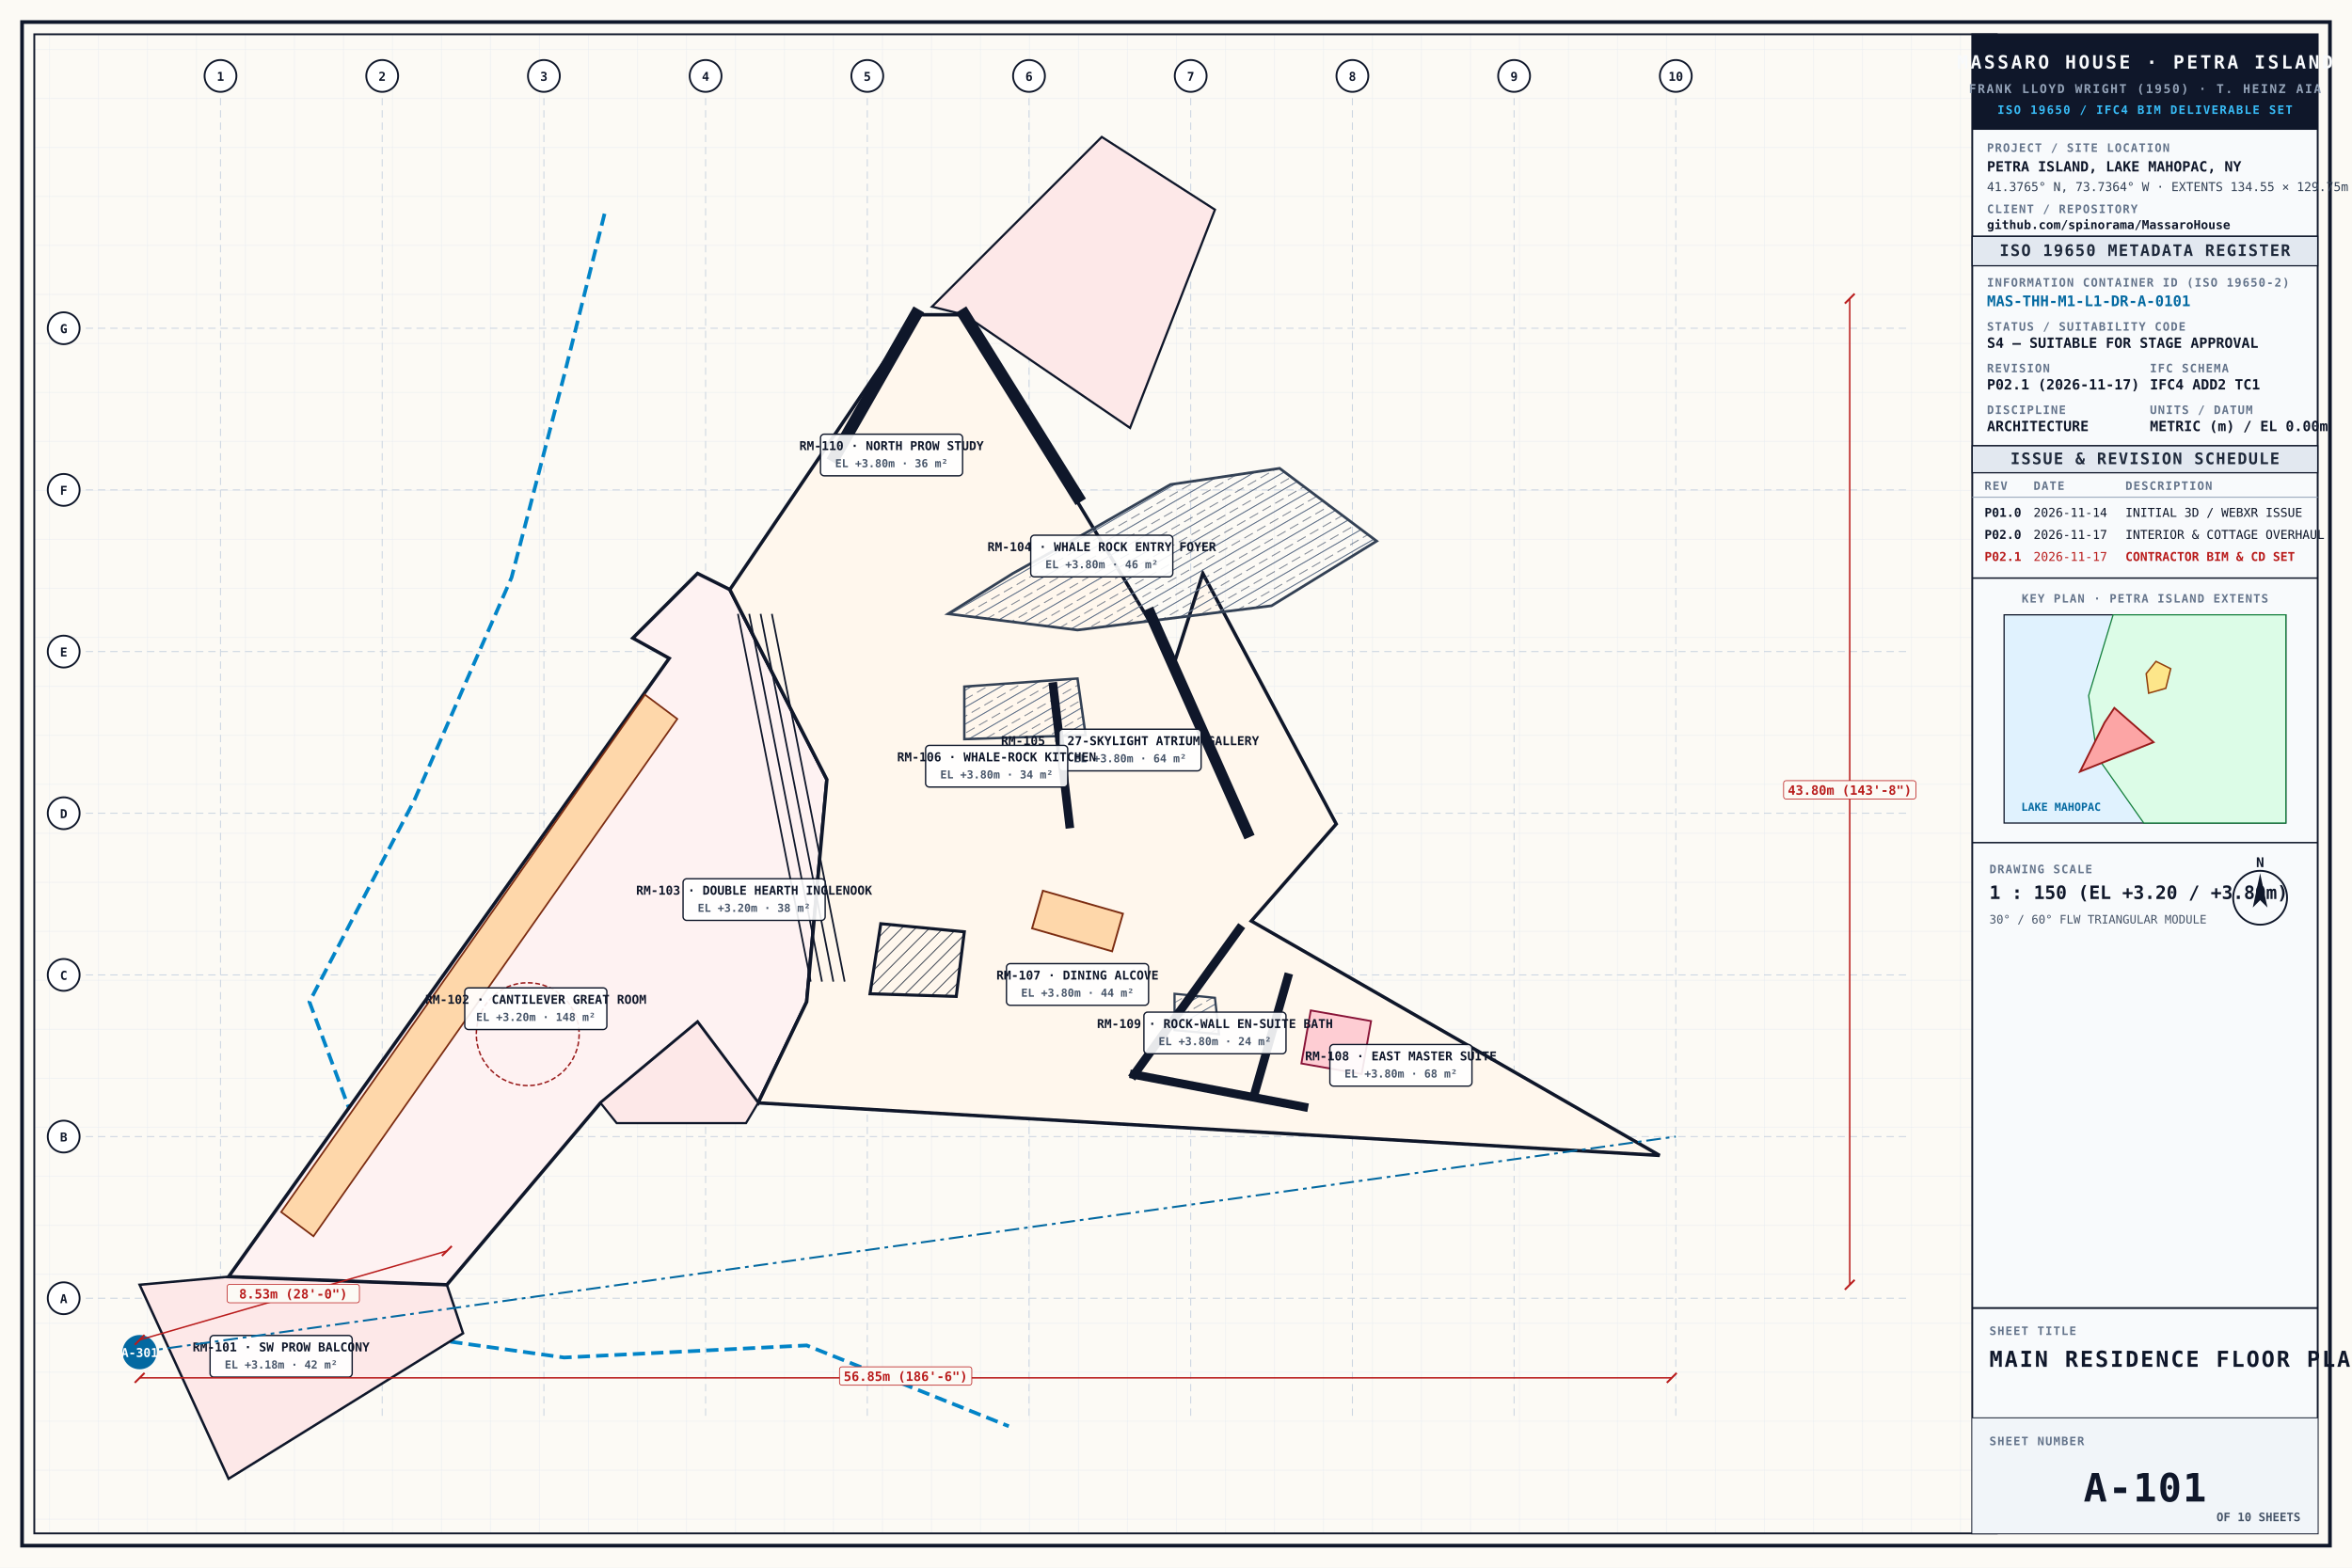
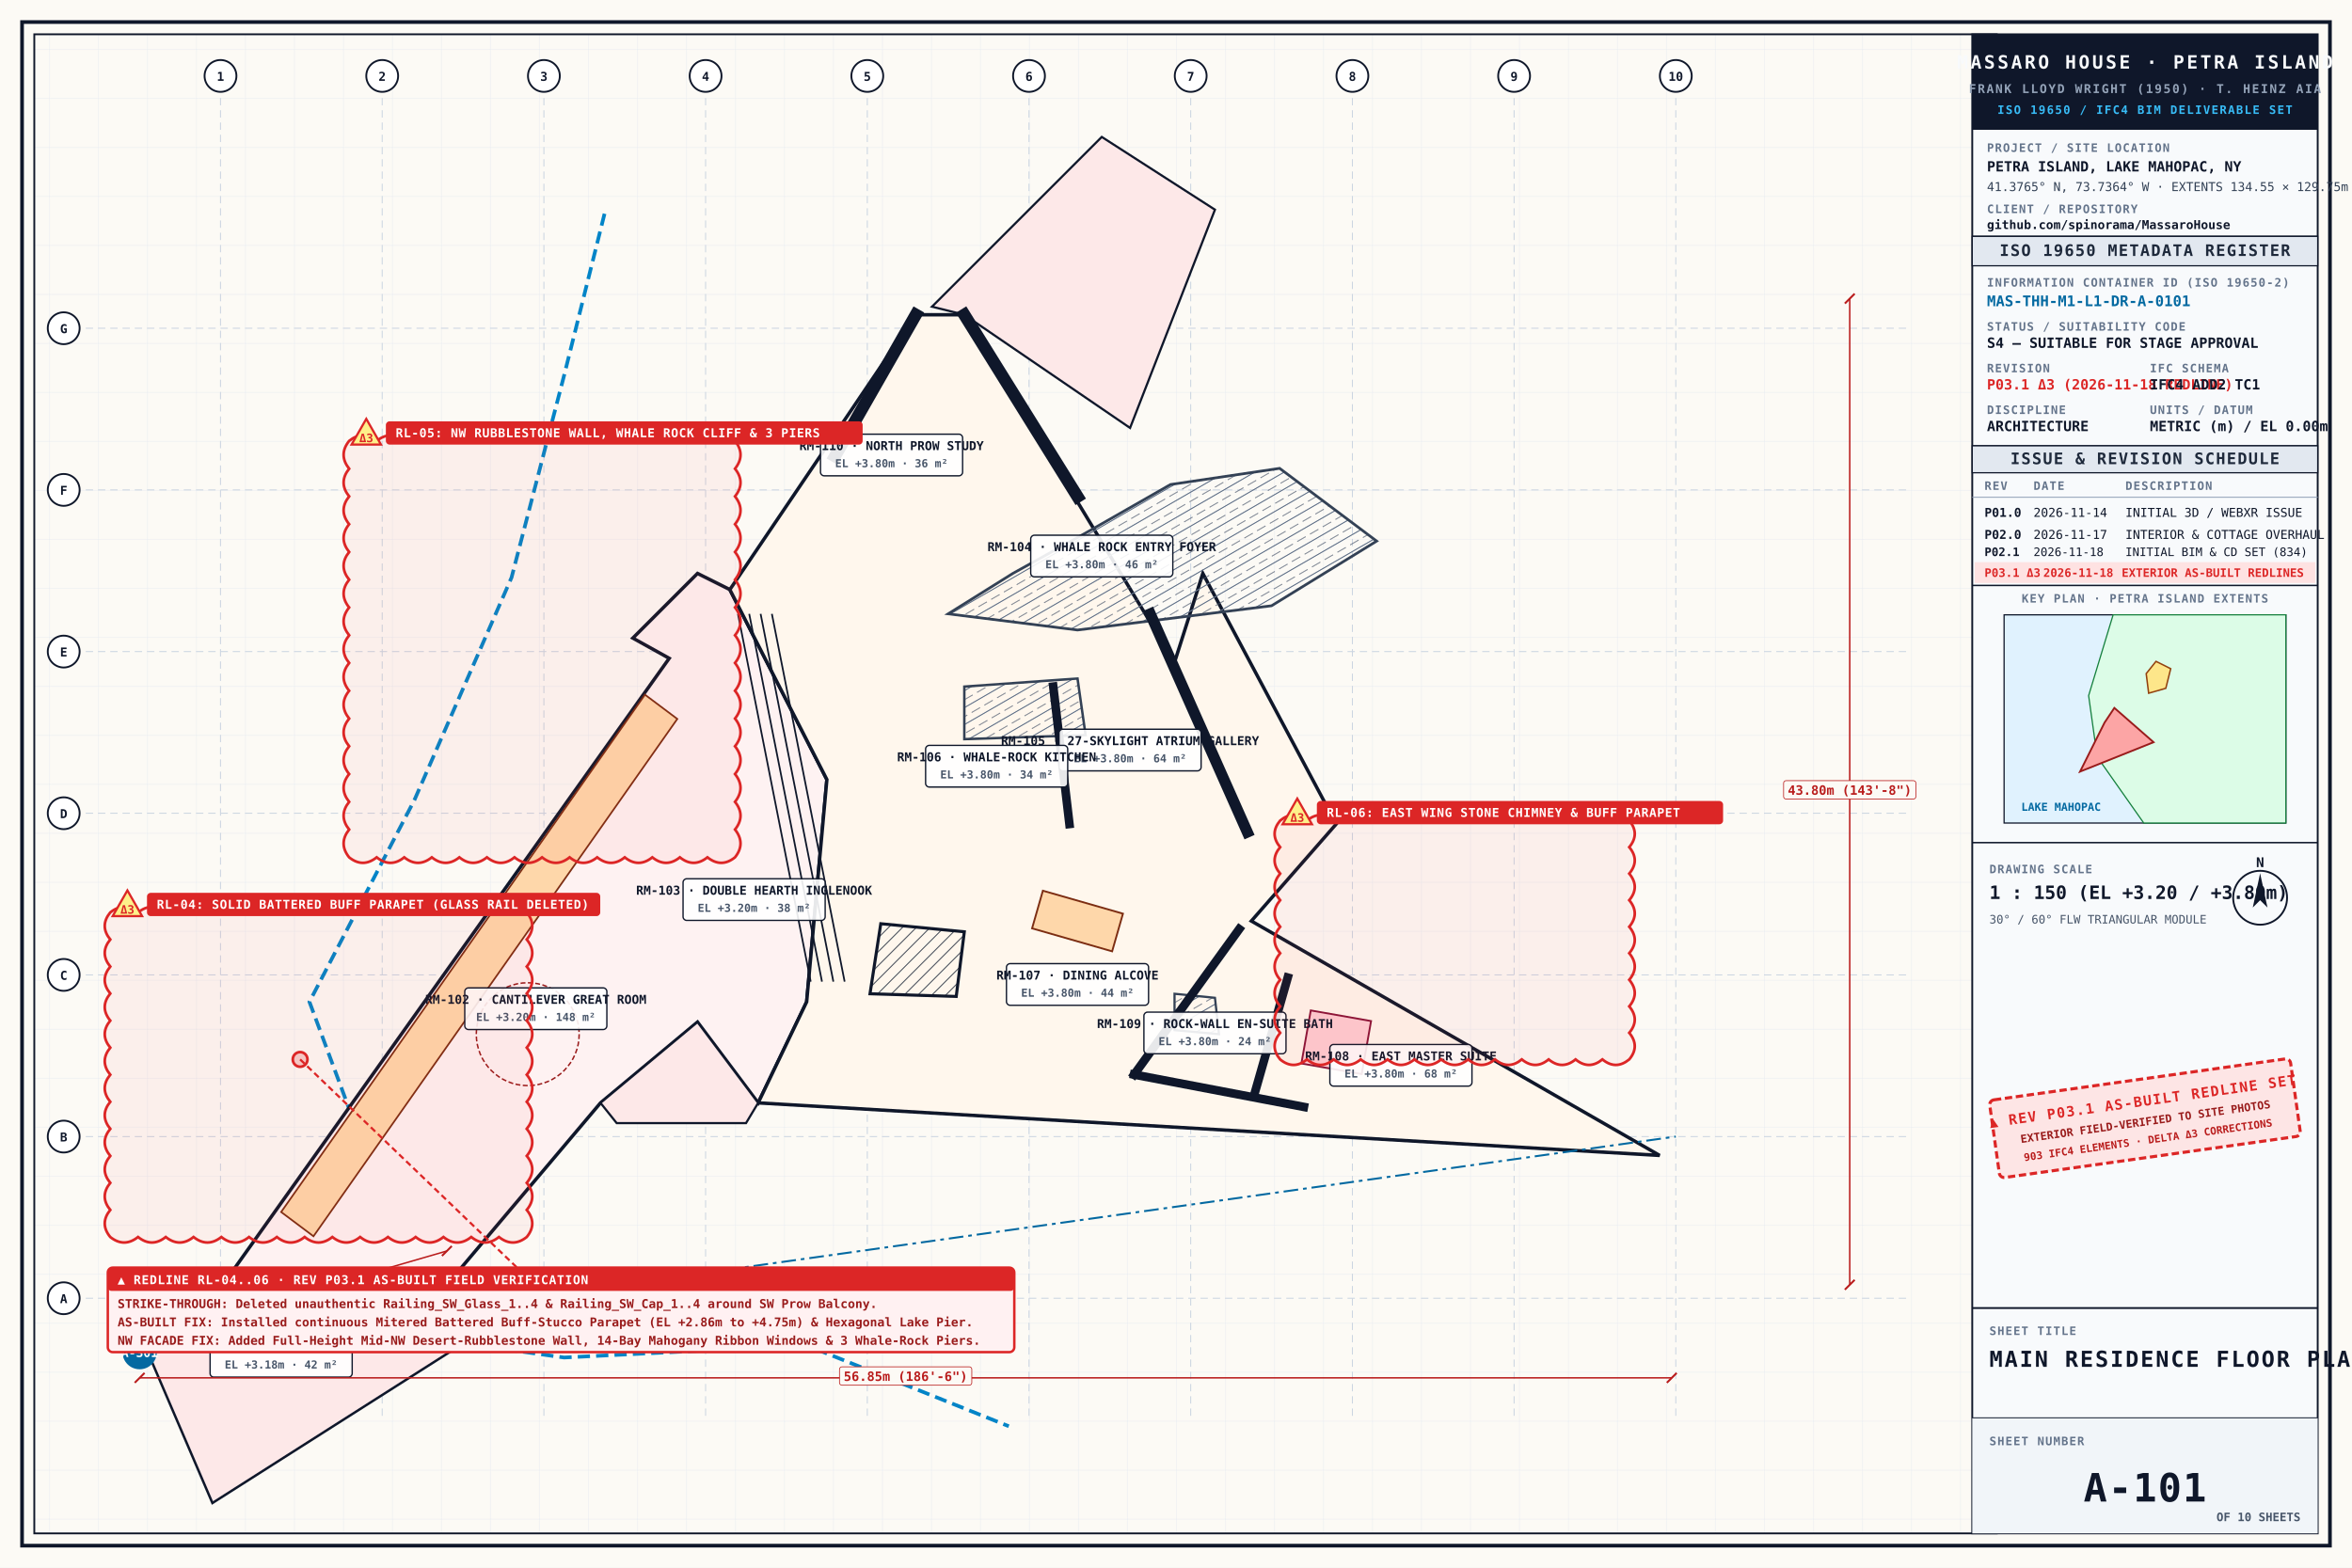
<svg xmlns="http://www.w3.org/2000/svg" viewBox="0 0 1920 1280" width="1920" height="1280">
  <defs>
    <pattern id="hatch-masonry" width="8" height="8" patternTransform="rotate(45 0 0)" patternUnits="userSpaceOnUse">
      <line x1="0" y1="0" x2="0" y2="8" stroke="#1e293b" stroke-width="1.2" />
    </pattern>
    <pattern id="hatch-rock" width="12" height="12" patternTransform="rotate(-30 0 0)" patternUnits="userSpaceOnUse">
      <line x1="0" y1="0" x2="8" y2="0" stroke="#475569" stroke-width="1.0" />
      <line x1="0" y1="6" x2="12" y2="6" stroke="#64748b" stroke-width="0.8" />
    </pattern>
    <pattern id="hatch-earth" width="10" height="10" patternTransform="rotate(60 0 0)" patternUnits="userSpaceOnUse">
      <line x1="0" y1="0" x2="0" y2="10" stroke="#64748b" stroke-width="0.9" />
    </pattern>
    <pattern id="grid-flw" width="40" height="40" patternUnits="userSpaceOnUse">
      <path d="M 40 0 L 0 0 0 40" fill="none" stroke="#e2e8f0" stroke-width="0.6" />
    </pattern>
    <style>
      text { font-family: 'DIN Alternate', 'Bahnschrift', 'Roboto Mono', 'Consolas', monospace; fill: #0f172a; }
      .tb-h1 { font-size: 18px; font-weight: 700; letter-spacing: 1.5px; }
      .tb-h2 { font-size: 13px; font-weight: 700; letter-spacing: 1px; fill: #1e293b; }
      .tb-lbl { font-size: 9.5px; font-weight: 600; fill: #64748b; letter-spacing: 0.8px; }
      .tb-val { font-size: 11.5px; font-weight: 700; fill: #0f172a; }
      .sheet-num { font-size: 32px; font-weight: 800; fill: #0f172a; letter-spacing: 1px; }
      .dim-txt { font-size: 10.5px; font-weight: 700; fill: #b91c1c; text-anchor: middle; }
      .tag-txt { font-size: 10px; font-weight: 700; fill: #0f172a; text-anchor: middle; }
      .sub-txt { font-size: 9px; font-weight: 600; fill: #475569; text-anchor: middle; }
      .note-txt { font-size: 11px; fill: #1e293b; }
      .hdr-txt { font-size: 14px; font-weight: 700; fill: #0f172a; letter-spacing: 1px; }
    </style>
  </defs>
  <rect x="0" y="0" width="1920" height="1280" fill="#fcfaf5" />
  <rect x="28" y="28" width="1602" height="1224" fill="url(#grid-flw)" />
  <rect x="18" y="18" width="1884" height="1244" fill="none" stroke="#0f172a" stroke-width="3.0" />
  <rect x="28" y="28" width="1602" height="1224" fill="none" stroke="#0f172a" stroke-width="1.5" />
  <g transform="translate(1610, 28)">
    <rect x="0" y="0" width="282" height="1224" fill="#f8fafc" stroke="#0f172a" stroke-width="1.5" />
    <rect x="0" y="0" width="282" height="78" fill="#0f172a" />
    <text x="141" y="28" text-anchor="middle" style="font-size:15px;font-weight:800;fill:#f8fafc;letter-spacing:2px;">MASSARO HOUSE · PETRA ISLAND</text>
    <text x="141" y="48" text-anchor="middle" style="font-size:10px;font-weight:600;fill:#94a3b8;letter-spacing:1.2px;">FRANK LLOYD WRIGHT (1950) · T. HEINZ AIA</text>
    <text x="141" y="65" text-anchor="middle" style="font-size:9.5px;font-weight:700;fill:#38bdf8;letter-spacing:1px;">ISO 19650 / IFC4 BIM DELIVERABLE SET</text>
    <line x1="0" y1="165" x2="282" y2="165" stroke="#0f172a" stroke-width="1.2" />
    <text x="12" y="96" class="tb-lbl">PROJECT / SITE LOCATION</text>
    <text x="12" y="112" class="tb-val">PETRA ISLAND, LAKE MAHOPAC, NY</text>
    <text x="12" y="128" style="font-size:10px;fill:#334155;">41.3765° N, 73.7364° W · EXTENTS 134.55 × 129.75m</text>
    <text x="12" y="146" class="tb-lbl">CLIENT / REPOSITORY</text>
    <text x="12" y="159" style="font-size:10px;font-weight:700;fill:#0f172a;">github.com/spinorama/MassaroHouse</text>
    <rect x="0" y="165" width="282" height="24" fill="#e2e8f0" stroke="#0f172a" stroke-width="1.0" />
    <text x="141" y="181" text-anchor="middle" class="tb-h2">ISO 19650 METADATA REGISTER</text>
    <text x="12" y="206" class="tb-lbl">INFORMATION CONTAINER ID (ISO 19650-2)</text>
    <text x="12" y="222" style="font-size:12px;font-weight:800;fill:#0369a1;">MAS-THH-M1-L1-DR-A-0101</text>
    <text x="12" y="242" class="tb-lbl">STATUS / SUITABILITY CODE</text>
    <text x="12" y="256" class="tb-val">S4 — SUITABLE FOR STAGE APPROVAL</text>
    <text x="12" y="276" class="tb-lbl">REVISION</text>
-     <text x="12" y="290" class="tb-val">P02.1 (2026-11-17)</text>
+     <text x="12" y="290" style="font-size:11.5px;font-weight:800;fill:#dc2626;">P03.1 Δ3 (2026-11-18 REDLINE)</text>
    <text x="145" y="276" class="tb-lbl">IFC SCHEMA</text>
    <text x="145" y="290" class="tb-val">IFC4 ADD2 TC1</text>
    <text x="12" y="310" class="tb-lbl">DISCIPLINE</text>
    <text x="12" y="324" class="tb-val">ARCHITECTURE</text>
    <text x="145" y="310" class="tb-lbl">UNITS / DATUM</text>
    <text x="145" y="324" class="tb-val">METRIC (m) / EL 0.00m</text>
    <line x1="0" y1="336" x2="282" y2="336" stroke="#0f172a" stroke-width="1.2" />
    <rect x="0" y="336" width="282" height="22" fill="#e2e8f0" stroke="#0f172a" stroke-width="1.0" />
    <text x="141" y="351" text-anchor="middle" class="tb-h2">ISSUE &amp; REVISION SCHEDULE</text>
    <text x="10" y="372" class="tb-lbl">REV</text>
    <text x="50" y="372" class="tb-lbl">DATE</text>
    <text x="125" y="372" class="tb-lbl">DESCRIPTION</text>
    <line x1="0" y1="378" x2="282" y2="378" stroke="#94a3b8" stroke-width="0.8" />
    <text x="10" y="394" style="font-size:10px;font-weight:700;">P01.0</text>
    <text x="50" y="394" style="font-size:10px;">2026-11-14</text>
    <text x="125" y="394" style="font-size:10px;">INITIAL 3D / WEBXR ISSUE</text>
    <text x="10" y="412" style="font-size:10px;font-weight:700;">P02.0</text>
    <text x="50" y="412" style="font-size:10px;">2026-11-17</text>
    <text x="125" y="412" style="font-size:10px;">INTERIOR &amp; COTTAGE OVERHAUL</text>
-     <text x="10" y="430" style="font-size:10px;font-weight:700;fill:#b91c1c;">P02.1</text>
-     <text x="50" y="430" style="font-size:10px;fill:#b91c1c;">2026-11-17</text>
-     <text x="125" y="430" style="font-size:10px;font-weight:700;fill:#b91c1c;">CONTRACTOR BIM &amp; CD SET</text>
-     <line x1="0" y1="444" x2="282" y2="444" stroke="#0f172a" stroke-width="1.2" />
+     <text x="10" y="426" style="font-size:9.5px;font-weight:700;">P02.1</text>
+     <text x="50" y="426" style="font-size:9.5px;">2026-11-18</text>
+     <text x="125" y="426" style="font-size:9.5px;">INITIAL BIM &amp; CD SET (834)</text>
+     <rect x="2" y="431" width="278" height="17" fill="#fee2e2" />
+     <text x="10" y="443" style="font-size:9.5px;font-weight:800;fill:#dc2626;">P03.1 Δ3</text>
+     <text x="58" y="443" style="font-size:9.5px;font-weight:700;fill:#dc2626;">2026-11-18</text>
+     <text x="122" y="443" style="font-size:9.5px;font-weight:800;fill:#dc2626;">EXTERIOR AS-BUILT REDLINES</text>
+     <line x1="0" y1="450" x2="282" y2="450" stroke="#0f172a" stroke-width="1.2" />
+     <g transform="translate(141, 885) rotate(-8)">
+       <rect x="-124" y="-32" width="248" height="64" rx="4" fill="rgba(254,226,226,0.9)" stroke="#dc2626" stroke-width="2.5" stroke-dasharray="6,3" />
+       <text x="0" y="-10" text-anchor="middle" style="font-size:11.5px;font-weight:900;fill:#dc2626;letter-spacing:1px;">▲ REV P03.1 AS-BUILT REDLINE SET</text>
+       <text x="0" y="6" text-anchor="middle" style="font-size:9px;font-weight:800;fill:#991b1b;">EXTERIOR FIELD-VERIFIED TO SITE PHOTOS</text>
+       <text x="0" y="21" text-anchor="middle" style="font-size:8.5px;font-weight:700;fill:#b91c1c;">903 IFC4 ELEMENTS · DELTA Δ3 CORRECTIONS</text>
+     </g>
    <text x="141" y="464" text-anchor="middle" class="tb-lbl">KEY PLAN · PETRA ISLAND EXTENTS</text>
    <rect x="26" y="474" width="230" height="170" fill="#e0f2fe" stroke="#0f172a" stroke-width="1.0" />
    <polygon points="115,474 256,474 256,644 140,644 102,590 95,540" fill="#dcfce7" stroke="#15803d" stroke-width="1.0" />
    <polygon points="116,550 148,578 88,602 108,562" fill="#fca5a5" stroke="#991b1b" stroke-width="1.5" />
    <polygon points="150,512 162,518 158,534 144,538 142,522" fill="#fde68a" stroke="#92400e" stroke-width="1.2" />
    <text x="40" y="634" style="font-size:9px;font-weight:700;fill:#0369a1;">LAKE MAHOPAC</text>
    <line x1="0" y1="660" x2="282" y2="660" stroke="#0f172a" stroke-width="1.2" />
    <g transform="translate(235, 705)">
      <circle cx="0" cy="0" r="22" fill="none" stroke="#0f172a" stroke-width="1.5" />
      <polygon points="0,-20 -6,8 0,2 6,8" fill="#0f172a" />
      <text x="0" y="-25" text-anchor="middle" style="font-size:11px;font-weight:800;">N</text>
    </g>
    <text x="14" y="685" class="tb-lbl">DRAWING SCALE</text>
    <text x="14" y="706" style="font-size:15px;font-weight:800;">1 : 150 (EL +3.20 / +3.80m)</text>
    <text x="14" y="726" style="font-size:9.5px;fill:#475569;">30° / 60° FLW TRIANGULAR MODULE</text>
    <line x1="0" y1="1040" x2="282" y2="1040" stroke="#0f172a" stroke-width="1.5" />
    <text x="14" y="1062" class="tb-lbl">SHEET TITLE</text>
    <text x="14" y="1088" class="tb-h1">MAIN RESIDENCE FLOOR PLAN</text>
    <line x1="0" y1="1130" x2="282" y2="1130" stroke="#0f172a" stroke-width="1.5" />
    <rect x="0" y="1130" width="282" height="94" fill="#f1f5f9" />
    <text x="14" y="1152" class="tb-lbl">SHEET NUMBER</text>
    <text x="141" y="1198" text-anchor="middle" class="sheet-num">A-101</text>
    <text x="268" y="1214" text-anchor="end" style="font-size:9.5px;font-weight:700;fill:#475569;">OF 10 SHEETS</text>
  </g>
  <line x1="180.0" y1="80" x2="180.0" y2="1160" stroke="#cbd5e1" stroke-width="0.8" stroke-dasharray="6,4" />
  <circle cx="180.0" cy="62" r="13" fill="#ffffff" stroke="#0f172a" stroke-width="1.5" />
  <text x="180.0" y="66" class="tag-txt">1</text>
  <line x1="312.0" y1="80" x2="312.0" y2="1160" stroke="#cbd5e1" stroke-width="0.8" stroke-dasharray="6,4" />
  <circle cx="312.0" cy="62" r="13" fill="#ffffff" stroke="#0f172a" stroke-width="1.5" />
  <text x="312.0" y="66" class="tag-txt">2</text>
  <line x1="444.0" y1="80" x2="444.0" y2="1160" stroke="#cbd5e1" stroke-width="0.8" stroke-dasharray="6,4" />
  <circle cx="444.0" cy="62" r="13" fill="#ffffff" stroke="#0f172a" stroke-width="1.5" />
  <text x="444.0" y="66" class="tag-txt">3</text>
  <line x1="576.0" y1="80" x2="576.0" y2="1160" stroke="#cbd5e1" stroke-width="0.8" stroke-dasharray="6,4" />
  <circle cx="576.0" cy="62" r="13" fill="#ffffff" stroke="#0f172a" stroke-width="1.5" />
  <text x="576.0" y="66" class="tag-txt">4</text>
  <line x1="708.0" y1="80" x2="708.0" y2="1160" stroke="#cbd5e1" stroke-width="0.8" stroke-dasharray="6,4" />
  <circle cx="708.0" cy="62" r="13" fill="#ffffff" stroke="#0f172a" stroke-width="1.5" />
  <text x="708.0" y="66" class="tag-txt">5</text>
  <line x1="840.0" y1="80" x2="840.0" y2="1160" stroke="#cbd5e1" stroke-width="0.8" stroke-dasharray="6,4" />
  <circle cx="840.0" cy="62" r="13" fill="#ffffff" stroke="#0f172a" stroke-width="1.5" />
  <text x="840.0" y="66" class="tag-txt">6</text>
  <line x1="972.0" y1="80" x2="972.0" y2="1160" stroke="#cbd5e1" stroke-width="0.8" stroke-dasharray="6,4" />
  <circle cx="972.0" cy="62" r="13" fill="#ffffff" stroke="#0f172a" stroke-width="1.5" />
  <text x="972.0" y="66" class="tag-txt">7</text>
  <line x1="1104.0" y1="80" x2="1104.0" y2="1160" stroke="#cbd5e1" stroke-width="0.8" stroke-dasharray="6,4" />
  <circle cx="1104.0" cy="62" r="13" fill="#ffffff" stroke="#0f172a" stroke-width="1.5" />
  <text x="1104.0" y="66" class="tag-txt">8</text>
  <line x1="1236.0" y1="80" x2="1236.0" y2="1160" stroke="#cbd5e1" stroke-width="0.8" stroke-dasharray="6,4" />
  <circle cx="1236.0" cy="62" r="13" fill="#ffffff" stroke="#0f172a" stroke-width="1.5" />
  <text x="1236.0" y="66" class="tag-txt">9</text>
  <line x1="1368.0" y1="80" x2="1368.0" y2="1160" stroke="#cbd5e1" stroke-width="0.8" stroke-dasharray="6,4" />
  <circle cx="1368.0" cy="62" r="13" fill="#ffffff" stroke="#0f172a" stroke-width="1.5" />
  <text x="1368.0" y="66" class="tag-txt">10</text>
  <line x1="70" y1="1060.0" x2="1560" y2="1060.0" stroke="#cbd5e1" stroke-width="0.8" stroke-dasharray="6,4" />
  <circle cx="52" cy="1060.0" r="13" fill="#ffffff" stroke="#0f172a" stroke-width="1.5" />
  <text x="52" y="1064.0" class="tag-txt">A</text>
  <line x1="70" y1="928.0" x2="1560" y2="928.0" stroke="#cbd5e1" stroke-width="0.8" stroke-dasharray="6,4" />
  <circle cx="52" cy="928.0" r="13" fill="#ffffff" stroke="#0f172a" stroke-width="1.5" />
  <text x="52" y="932.0" class="tag-txt">B</text>
  <line x1="70" y1="796.0" x2="1560" y2="796.0" stroke="#cbd5e1" stroke-width="0.8" stroke-dasharray="6,4" />
  <circle cx="52" cy="796.0" r="13" fill="#ffffff" stroke="#0f172a" stroke-width="1.5" />
  <text x="52" y="800.0" class="tag-txt">C</text>
  <line x1="70" y1="664.0" x2="1560" y2="664.0" stroke="#cbd5e1" stroke-width="0.8" stroke-dasharray="6,4" />
  <circle cx="52" cy="664.0" r="13" fill="#ffffff" stroke="#0f172a" stroke-width="1.5" />
  <text x="52" y="668.0" class="tag-txt">D</text>
  <line x1="70" y1="532.0" x2="1560" y2="532.0" stroke="#cbd5e1" stroke-width="0.8" stroke-dasharray="6,4" />
  <circle cx="52" cy="532.0" r="13" fill="#ffffff" stroke="#0f172a" stroke-width="1.5" />
  <text x="52" y="536.0" class="tag-txt">E</text>
  <line x1="70" y1="400.0" x2="1560" y2="400.0" stroke="#cbd5e1" stroke-width="0.8" stroke-dasharray="6,4" />
  <circle cx="52" cy="400.0" r="13" fill="#ffffff" stroke="#0f172a" stroke-width="1.5" />
  <text x="52" y="404.0" class="tag-txt">F</text>
  <line x1="70" y1="268.0" x2="1560" y2="268.0" stroke="#cbd5e1" stroke-width="0.8" stroke-dasharray="6,4" />
  <circle cx="52" cy="268.0" r="13" fill="#ffffff" stroke="#0f172a" stroke-width="1.5" />
  <text x="52" y="272.0" class="tag-txt">G</text>
  <polyline points="493.5,174.5 460.5,306.5 417.6,471.5 338.4,653.0 252.6,818.0 295.5,933.5 318.6,1088.6 460.5,1108.4 658.5,1098.5 823.5,1164.5" fill="none" stroke="#0284c7" stroke-width="3.0" stroke-dasharray="10,5" />
-   <polygon points="114.0,1049.0 186.6,1207.4 378.0,1088.6 364.8,1049.0 186.6,1042.4" fill="#fde8e8" stroke="#0f172a" stroke-width="2.0" />
+   <polygon points="94.2,1042.4 173.4,1227.2 391.2,1088.6 364.8,1049.0 186.6,1042.4" fill="#fde8e8" stroke="#0f172a" stroke-width="2.0" />
  <polygon points="595.8,481.4 675.0,636.5 658.5,818.0 618.9,900.5 569.4,834.5 490.2,900.5 364.8,1049.0 186.6,1042.4 546.3,537.5 516.6,521.0 569.4,468.2" fill="#fef2f2" stroke="#0f172a" stroke-width="2.8" />
  <polygon points="747.6,257.0 787.2,257.0 958.8,540.8 981.9,468.2 1090.8,672.8 1021.5,752.0 1354.8,943.4 618.9,900.5 658.5,818.0 675.0,636.5 595.8,481.4" fill="#fff7ed" stroke="#0f172a" stroke-width="2.8" />
  <polygon points="618.9,900.5 569.4,834.5 490.2,900.5 503.4,917.0 609.0,917.0" fill="#fde8e8" stroke="#0f172a" stroke-width="1.8" />
  <polygon points="760.8,250.4 899.4,111.8 991.8,171.2 922.5,349.4 787.2,257.0" fill="#fde8e8" stroke="#0f172a" stroke-width="1.8" />
  <line x1="602.4" y1="501.2" x2="661.8" y2="801.5" stroke="#0f172a" stroke-width="1.4" />
  <line x1="611.6" y1="501.2" x2="671.0" y2="801.5" stroke="#0f172a" stroke-width="1.4" />
  <line x1="620.9" y1="501.2" x2="680.3" y2="801.5" stroke="#0f172a" stroke-width="1.4" />
  <line x1="630.1" y1="501.2" x2="689.5" y2="801.5" stroke="#0f172a" stroke-width="1.4" />
  <polygon points="774.0,501.2 826.8,468.2 886.2,435.2 955.5,395.6 1044.6,382.4 1123.8,441.8 1038.0,494.6 879.6,514.4" fill="url(#hatch-rock)" stroke="#334155" stroke-width="2.2" />
  <polygon points="787.2,560.6 879.6,554.0 886.2,600.2 787.2,603.5" fill="url(#hatch-rock)" stroke="#334155" stroke-width="2.0" />
  <polygon points="958.8,811.4 991.8,814.7 995.1,844.4 958.8,841.1" fill="url(#hatch-rock)" stroke="#334155" stroke-width="1.8" />
  <polygon points="710.2,811.4 780.6,813.6 787.2,760.8 719.0,754.2" fill="url(#hatch-masonry)" stroke="#0f172a" stroke-width="2.5" />
  <line x1="747.6" y1="257.0" x2="681.6" y2="372.5" stroke="#0f172a" stroke-width="10" stroke-linecap="square" />
  <line x1="787.2" y1="257.0" x2="879.6" y2="405.5" stroke="#0f172a" stroke-width="10" stroke-linecap="square" />
  <line x1="939.0" y1="501.2" x2="1018.2" y2="679.4" stroke="#0f172a" stroke-width="9" stroke-linecap="square" />
  <line x1="1011.6" y1="758.6" x2="925.8" y2="877.4" stroke="#0f172a" stroke-width="7" stroke-linecap="square" />
  <line x1="1051.2" y1="798.2" x2="1024.8" y2="890.6" stroke="#0f172a" stroke-width="7" stroke-linecap="square" />
  <line x1="859.8" y1="560.6" x2="873.0" y2="672.8" stroke="#0f172a" stroke-width="7" stroke-linecap="square" />
  <line x1="925.8" y1="877.4" x2="1064.4" y2="903.8" stroke="#0f172a" stroke-width="7" stroke-linecap="square" />
  <polygon points="229.5,989.6 526.5,567.2 552.9,587.0 255.9,1009.4" fill="#fed7aa" stroke="#7c2d12" stroke-width="1.4" />
  <circle cx="430.8" cy="844.4" r="42" fill="none" stroke="#991b1b" stroke-width="1.2" stroke-dasharray="4,2" />
  <rect x="845.6" y="736.0" width="68" height="32" transform="rotate(16 879.6 752.0)" fill="#fed7aa" stroke="#7c2d12" stroke-width="1.5" />
  <rect x="1065.8" y="829.0" width="50" height="44" transform="rotate(10 1090.8 851.0)" fill="#fecdd3" stroke="#881337" stroke-width="1.5" />
  <rect x="171.5" y="1090.4" width="116" height="34" rx="3" fill="#ffffff" fill-opacity="0.9" stroke="#0f172a" stroke-width="1.1" />
  <text x="229.5" y="1103.4" class="tag-txt">RM-101 · SW PROW BALCONY</text>
  <text x="229.5" y="1117.4" class="sub-txt">EL +3.18m · 42 m²</text>
  <rect x="379.4" y="806.6" width="116" height="34" rx="3" fill="#ffffff" fill-opacity="0.9" stroke="#0f172a" stroke-width="1.1" />
  <text x="437.4" y="819.6" class="tag-txt">RM-102 · CANTILEVER GREAT ROOM</text>
  <text x="437.4" y="833.6" class="sub-txt">EL +3.20m · 148 m²</text>
  <rect x="557.6" y="717.5" width="116" height="34" rx="3" fill="#ffffff" fill-opacity="0.9" stroke="#0f172a" stroke-width="1.1" />
  <text x="615.6" y="730.5" class="tag-txt">RM-103 · DOUBLE HEARTH INGLENOOK</text>
  <text x="615.6" y="744.5" class="sub-txt">EL +3.20m · 38 m²</text>
  <rect x="841.4" y="437.0" width="116" height="34" rx="3" fill="#ffffff" fill-opacity="0.9" stroke="#0f172a" stroke-width="1.1" />
  <text x="899.4" y="450.0" class="tag-txt">RM-104 · WHALE ROCK ENTRY FOYER</text>
  <text x="899.4" y="464.0" class="sub-txt">EL +3.80m · 46 m²</text>
  <rect x="864.5" y="595.4" width="116" height="34" rx="3" fill="#ffffff" fill-opacity="0.9" stroke="#0f172a" stroke-width="1.1" />
  <text x="922.5" y="608.4" class="tag-txt">RM-105 · 27-SKYLIGHT ATRIUM GALLERY</text>
  <text x="922.5" y="622.4" class="sub-txt">EL +3.80m · 64 m²</text>
  <rect x="755.6" y="608.6" width="116" height="34" rx="3" fill="#ffffff" fill-opacity="0.9" stroke="#0f172a" stroke-width="1.1" />
  <text x="813.6" y="621.6" class="tag-txt">RM-106 · WHALE-ROCK KITCHEN</text>
  <text x="813.6" y="635.6" class="sub-txt">EL +3.80m · 34 m²</text>
  <rect x="821.6" y="786.8" width="116" height="34" rx="3" fill="#ffffff" fill-opacity="0.9" stroke="#0f172a" stroke-width="1.1" />
  <text x="879.6" y="799.8" class="tag-txt">RM-107 · DINING ALCOVE</text>
  <text x="879.6" y="813.8" class="sub-txt">EL +3.80m · 44 m²</text>
  <rect x="1085.6" y="852.8" width="116" height="34" rx="3" fill="#ffffff" fill-opacity="0.9" stroke="#0f172a" stroke-width="1.1" />
  <text x="1143.6" y="865.8" class="tag-txt">RM-108 · EAST MASTER SUITE</text>
  <text x="1143.6" y="879.8" class="sub-txt">EL +3.80m · 68 m²</text>
  <rect x="933.8" y="826.4" width="116" height="34" rx="3" fill="#ffffff" fill-opacity="0.9" stroke="#0f172a" stroke-width="1.1" />
  <text x="991.8" y="839.4" class="tag-txt">RM-109 · ROCK-WALL EN-SUITE BATH</text>
  <text x="991.8" y="853.4" class="sub-txt">EL +3.80m · 24 m²</text>
  <rect x="669.8" y="354.5" width="116" height="34" rx="3" fill="#ffffff" fill-opacity="0.9" stroke="#0f172a" stroke-width="1.1" />
  <text x="727.8" y="367.5" class="tag-txt">RM-110 · NORTH PROW STUDY</text>
  <text x="727.8" y="381.5" class="sub-txt">EL +3.80m · 36 m²</text>
  <line x1="114.0" y1="1104.0" x2="1368.0" y2="928.0" stroke="#0369a1" stroke-width="1.6" stroke-dasharray="12,4,3,4" />
  <circle cx="114.0" cy="1104.0" r="14" fill="#0369a1" />
  <text x="114.0" y="1108.0" style="font-size:10px;font-weight:800;fill:#fff;text-anchor:middle;">A-301</text>
  <line x1="114.0" y1="1125.0" x2="1364.7" y2="1125.0" stroke="#b91c1c" stroke-width="1.2" />
  <line x1="110.0" y1="1129.0" x2="118.0" y2="1121.0" stroke="#b91c1c" stroke-width="1.6" />
  <line x1="1360.7" y1="1129.0" x2="1368.7" y2="1121.0" stroke="#b91c1c" stroke-width="1.6" />
  <rect x="685.3" y="1116.0" width="108" height="15" rx="2" fill="#fcfaf5" stroke="#b91c1c" stroke-width="0.6" />
  <text x="739.3" y="1127.5" class="dim-txt">56.85m (186'-6")</text>
  <line x1="1510.0" y1="243.8" x2="1510.0" y2="1049.0" stroke="#b91c1c" stroke-width="1.2" />
  <line x1="1506.0" y1="247.8" x2="1514.0" y2="239.8" stroke="#b91c1c" stroke-width="1.6" />
  <line x1="1506.0" y1="1053.0" x2="1514.0" y2="1045.0" stroke="#b91c1c" stroke-width="1.6" />
  <rect x="1456.0" y="637.4" width="108" height="15" rx="2" fill="#fcfaf5" stroke="#b91c1c" stroke-width="0.6" />
  <text x="1510.0" y="648.9" class="dim-txt">43.80m (143'-8")</text>
  <line x1="114.0" y1="1094.0" x2="364.8" y2="1021.4" stroke="#b91c1c" stroke-width="1.2" />
  <line x1="110.0" y1="1098.0" x2="118.0" y2="1090.0" stroke="#b91c1c" stroke-width="1.6" />
  <line x1="360.8" y1="1025.4" x2="368.8" y2="1017.4" stroke="#b91c1c" stroke-width="1.6" />
  <rect x="185.4" y="1048.7" width="108" height="15" rx="2" fill="#fcfaf5" stroke="#b91c1c" stroke-width="0.6" />
  <text x="239.4" y="1060.2" class="dim-txt">8.53m (28'-0")</text>
+   <g class="redline-layer">
+     <path d="M 90.0 745.0 Q 101.3 736.0 112.7 745.0 Q 124.0 736.0 135.3 745.0 Q 146.7 736.0 158.0 745.0 Q 169.3 736.0 180.7 745.0 Q 192.0 736.0 203.3 745.0 Q 214.7 736.0 226.0 745.0 Q 237.3 736.0 248.7 745.0 Q 260.0 736.0 271.3 745.0 Q 282.7 736.0 294.0 745.0 Q 305.3 736.0 316.7 745.0 Q 328.0 736.0 339.3 745.0 Q 350.7 736.0 362.0 745.0 Q 373.3 736.0 384.7 745.0 Q 396.0 736.0 407.3 745.0 Q 418.7 736.0 430.0 745.0 Q 439.0 756.0 430.0 767.1 Q 439.0 778.1 430.0 789.2 Q 439.0 800.2 430.0 811.2 Q 439.0 822.3 430.0 833.3 Q 439.0 844.4 430.0 855.4 Q 439.0 866.5 430.0 877.5 Q 439.0 888.5 430.0 899.6 Q 439.0 910.6 430.0 921.7 Q 439.0 932.7 430.0 943.8 Q 439.0 954.8 430.0 965.8 Q 439.0 976.9 430.0 987.9 Q 439.0 999.0 430.0 1010.0 Q 418.7 1019.0 407.3 1010.0 Q 396.0 1019.0 384.7 1010.0 Q 373.3 1019.0 362.0 1010.0 Q 350.7 1019.0 339.3 1010.0 Q 328.0 1019.0 316.7 1010.0 Q 305.3 1019.0 294.0 1010.0 Q 282.7 1019.0 271.3 1010.0 Q 260.0 1019.0 248.7 1010.0 Q 237.3 1019.0 226.0 1010.0 Q 214.7 1019.0 203.3 1010.0 Q 192.0 1019.0 180.7 1010.0 Q 169.3 1019.0 158.0 1010.0 Q 146.7 1019.0 135.3 1010.0 Q 124.0 1019.0 112.7 1010.0 Q 101.3 1019.0 90.0 1010.0 Q 81.0 999.0 90.0 987.9 Q 81.0 976.9 90.0 965.8 Q 81.0 954.8 90.0 943.8 Q 81.0 932.7 90.0 921.7 Q 81.0 910.6 90.0 899.6 Q 81.0 888.5 90.0 877.5 Q 81.0 866.5 90.0 855.4 Q 81.0 844.4 90.0 833.3 Q 81.0 822.3 90.0 811.2 Q 81.0 800.2 90.0 789.2 Q 81.0 778.1 90.0 767.1 Q 81.0 756.0 90.0 745.0 Z" fill="rgba(239, 68, 68, 0.055)" stroke="#dc2626" stroke-width="2.2" />
+     <polygon points="104.0,727.0 92.0,748.0 116.0,748.0" fill="#fef08a" stroke="#dc2626" stroke-width="1.8" />
+     <text x="104.0" y="746.0" text-anchor="middle" style="font-size:9.5px;font-weight:900;fill:#dc2626;">Δ3</text>
+     <rect x="120.0" y="729.0" width="370.0" height="19" rx="3" fill="#dc2626" />
+     <text x="128.0" y="742.0" style="font-size:10px;font-weight:800;fill:#ffffff;letter-spacing:0.4px;">RL-04: SOLID BATTERED BUFF PARAPET (GLASS RAIL DELETED)</text>
+     <path d="M 285.0 360.0 Q 296.2 351.0 307.5 360.0 Q 318.8 351.0 330.0 360.0 Q 341.2 351.0 352.5 360.0 Q 363.8 351.0 375.0 360.0 Q 386.2 351.0 397.5 360.0 Q 408.8 351.0 420.0 360.0 Q 431.2 351.0 442.5 360.0 Q 453.8 351.0 465.0 360.0 Q 476.2 351.0 487.5 360.0 Q 498.8 351.0 510.0 360.0 Q 521.2 351.0 532.5 360.0 Q 543.8 351.0 555.0 360.0 Q 566.2 351.0 577.5 360.0 Q 588.8 351.0 600.0 360.0 Q 609.0 371.3 600.0 382.7 Q 609.0 394.0 600.0 405.3 Q 609.0 416.7 600.0 428.0 Q 609.0 439.3 600.0 450.7 Q 609.0 462.0 600.0 473.3 Q 609.0 484.7 600.0 496.0 Q 609.0 507.3 600.0 518.7 Q 609.0 530.0 600.0 541.3 Q 609.0 552.7 600.0 564.0 Q 609.0 575.3 600.0 586.7 Q 609.0 598.0 600.0 609.3 Q 609.0 620.7 600.0 632.0 Q 609.0 643.3 600.0 654.7 Q 609.0 666.0 600.0 677.3 Q 609.0 688.7 600.0 700.0 Q 588.8 709.0 577.5 700.0 Q 566.2 709.0 555.0 700.0 Q 543.8 709.0 532.5 700.0 Q 521.2 709.0 510.0 700.0 Q 498.8 709.0 487.5 700.0 Q 476.2 709.0 465.0 700.0 Q 453.8 709.0 442.5 700.0 Q 431.2 709.0 420.0 700.0 Q 408.8 709.0 397.5 700.0 Q 386.2 709.0 375.0 700.0 Q 363.8 709.0 352.5 700.0 Q 341.2 709.0 330.0 700.0 Q 318.8 709.0 307.5 700.0 Q 296.2 709.0 285.0 700.0 Q 276.0 688.7 285.0 677.3 Q 276.0 666.0 285.0 654.7 Q 276.0 643.3 285.0 632.0 Q 276.0 620.7 285.0 609.3 Q 276.0 598.0 285.0 586.7 Q 276.0 575.3 285.0 564.0 Q 276.0 552.7 285.0 541.3 Q 276.0 530.0 285.0 518.7 Q 276.0 507.3 285.0 496.0 Q 276.0 484.7 285.0 473.3 Q 276.0 462.0 285.0 450.7 Q 276.0 439.3 285.0 428.0 Q 276.0 416.7 285.0 405.3 Q 276.0 394.0 285.0 382.7 Q 276.0 371.3 285.0 360.0 Z" fill="rgba(239, 68, 68, 0.055)" stroke="#dc2626" stroke-width="2.2" />
+     <polygon points="299.0,342.0 287.0,363.0 311.0,363.0" fill="#fef08a" stroke="#dc2626" stroke-width="1.8" />
+     <text x="299.0" y="361.0" text-anchor="middle" style="font-size:9.5px;font-weight:900;fill:#dc2626;">Δ3</text>
+     <rect x="315.0" y="344.0" width="389.2" height="19" rx="3" fill="#dc2626" />
+     <text x="323.0" y="357.0" style="font-size:10px;font-weight:800;fill:#ffffff;letter-spacing:0.4px;">RL-05: NW RUBBLESTONE WALL, WHALE ROCK CLIFF &amp; 3 PIERS</text>
+     <path d="M 1045.0 670.0 Q 1056.0 661.0 1066.9 670.0 Q 1077.9 661.0 1088.8 670.0 Q 1099.8 661.0 1110.8 670.0 Q 1121.7 661.0 1132.7 670.0 Q 1143.7 661.0 1154.6 670.0 Q 1165.6 661.0 1176.5 670.0 Q 1187.5 661.0 1198.5 670.0 Q 1209.4 661.0 1220.4 670.0 Q 1231.3 661.0 1242.3 670.0 Q 1253.3 661.0 1264.2 670.0 Q 1275.2 661.0 1286.2 670.0 Q 1297.1 661.0 1308.1 670.0 Q 1319.0 661.0 1330.0 670.0 Q 1339.0 680.8 1330.0 691.7 Q 1339.0 702.5 1330.0 713.3 Q 1339.0 724.2 1330.0 735.0 Q 1339.0 745.8 1330.0 756.7 Q 1339.0 767.5 1330.0 778.3 Q 1339.0 789.2 1330.0 800.0 Q 1339.0 810.8 1330.0 821.7 Q 1339.0 832.5 1330.0 843.3 Q 1339.0 854.2 1330.0 865.0 Q 1319.0 874.0 1308.1 865.0 Q 1297.1 874.0 1286.2 865.0 Q 1275.2 874.0 1264.2 865.0 Q 1253.3 874.0 1242.3 865.0 Q 1231.3 874.0 1220.4 865.0 Q 1209.4 874.0 1198.5 865.0 Q 1187.5 874.0 1176.5 865.0 Q 1165.6 874.0 1154.6 865.0 Q 1143.7 874.0 1132.7 865.0 Q 1121.7 874.0 1110.8 865.0 Q 1099.8 874.0 1088.8 865.0 Q 1077.9 874.0 1066.9 865.0 Q 1056.0 874.0 1045.0 865.0 Q 1036.0 854.2 1045.0 843.3 Q 1036.0 832.5 1045.0 821.7 Q 1036.0 810.8 1045.0 800.0 Q 1036.0 789.2 1045.0 778.3 Q 1036.0 767.5 1045.0 756.7 Q 1036.0 745.8 1045.0 735.0 Q 1036.0 724.2 1045.0 713.3 Q 1036.0 702.5 1045.0 691.7 Q 1036.0 680.8 1045.0 670.0 Z" fill="rgba(239, 68, 68, 0.055)" stroke="#dc2626" stroke-width="2.2" />
+     <polygon points="1059.0,652.0 1047.0,673.0 1071.0,673.0" fill="#fef08a" stroke="#dc2626" stroke-width="1.8" />
+     <text x="1059.0" y="671.0" text-anchor="middle" style="font-size:9.5px;font-weight:900;fill:#dc2626;">Δ3</text>
+     <rect x="1075.0" y="654.0" width="331.6" height="19" rx="3" fill="#dc2626" />
+     <text x="1083.0" y="667.0" style="font-size:10px;font-weight:800;fill:#ffffff;letter-spacing:0.4px;">RL-06: EAST WING STONE CHIMNEY &amp; BUFF PARAPET</text>
+     <circle cx="245.0" cy="865.0" r="6" fill="rgba(220,38,38,0.2)" stroke="#dc2626" stroke-width="2.2" />
+     <line x1="245.0" y1="865.0" x2="458.0" y2="1069.5" stroke="#dc2626" stroke-width="1.8" stroke-dasharray="5,3" />
+     <rect x="88.0" y="1035.0" width="740.0" height="69.0" rx="4" fill="#fff1f2" stroke="#dc2626" stroke-width="2.0" />
+     <rect x="88.0" y="1035.0" width="740.0" height="19" rx="3" fill="#dc2626" />
+     <text x="96.0" y="1048.5" style="font-size:10px;font-weight:900;fill:#ffffff;letter-spacing:0.5px;">▲ REDLINE RL-04..06 · REV P03.1 AS-BUILT FIELD VERIFICATION</text>
+     <text x="96.0" y="1068.0" style="font-size:10px;font-weight:700;fill:#991b1b;">STRIKE-THROUGH: Deleted unauthentic Railing_SW_Glass_1..4 &amp; Railing_SW_Cap_1..4 around SW Prow Balcony.</text>
+     <text x="96.0" y="1083.0" style="font-size:10px;font-weight:700;fill:#991b1b;">AS-BUILT FIX: Installed continuous Mitered Battered Buff-Stucco Parapet (EL +2.86m to +4.75m) &amp; Hexagonal Lake Pier.</text>
+     <text x="96.0" y="1098.0" style="font-size:10px;font-weight:700;fill:#991b1b;">NW FACADE FIX: Added Full-Height Mid-NW Desert-Rubblestone Wall, 14-Bay Mahogany Ribbon Windows &amp; 3 Whale-Rock Piers.</text>
+   </g>
</svg>
